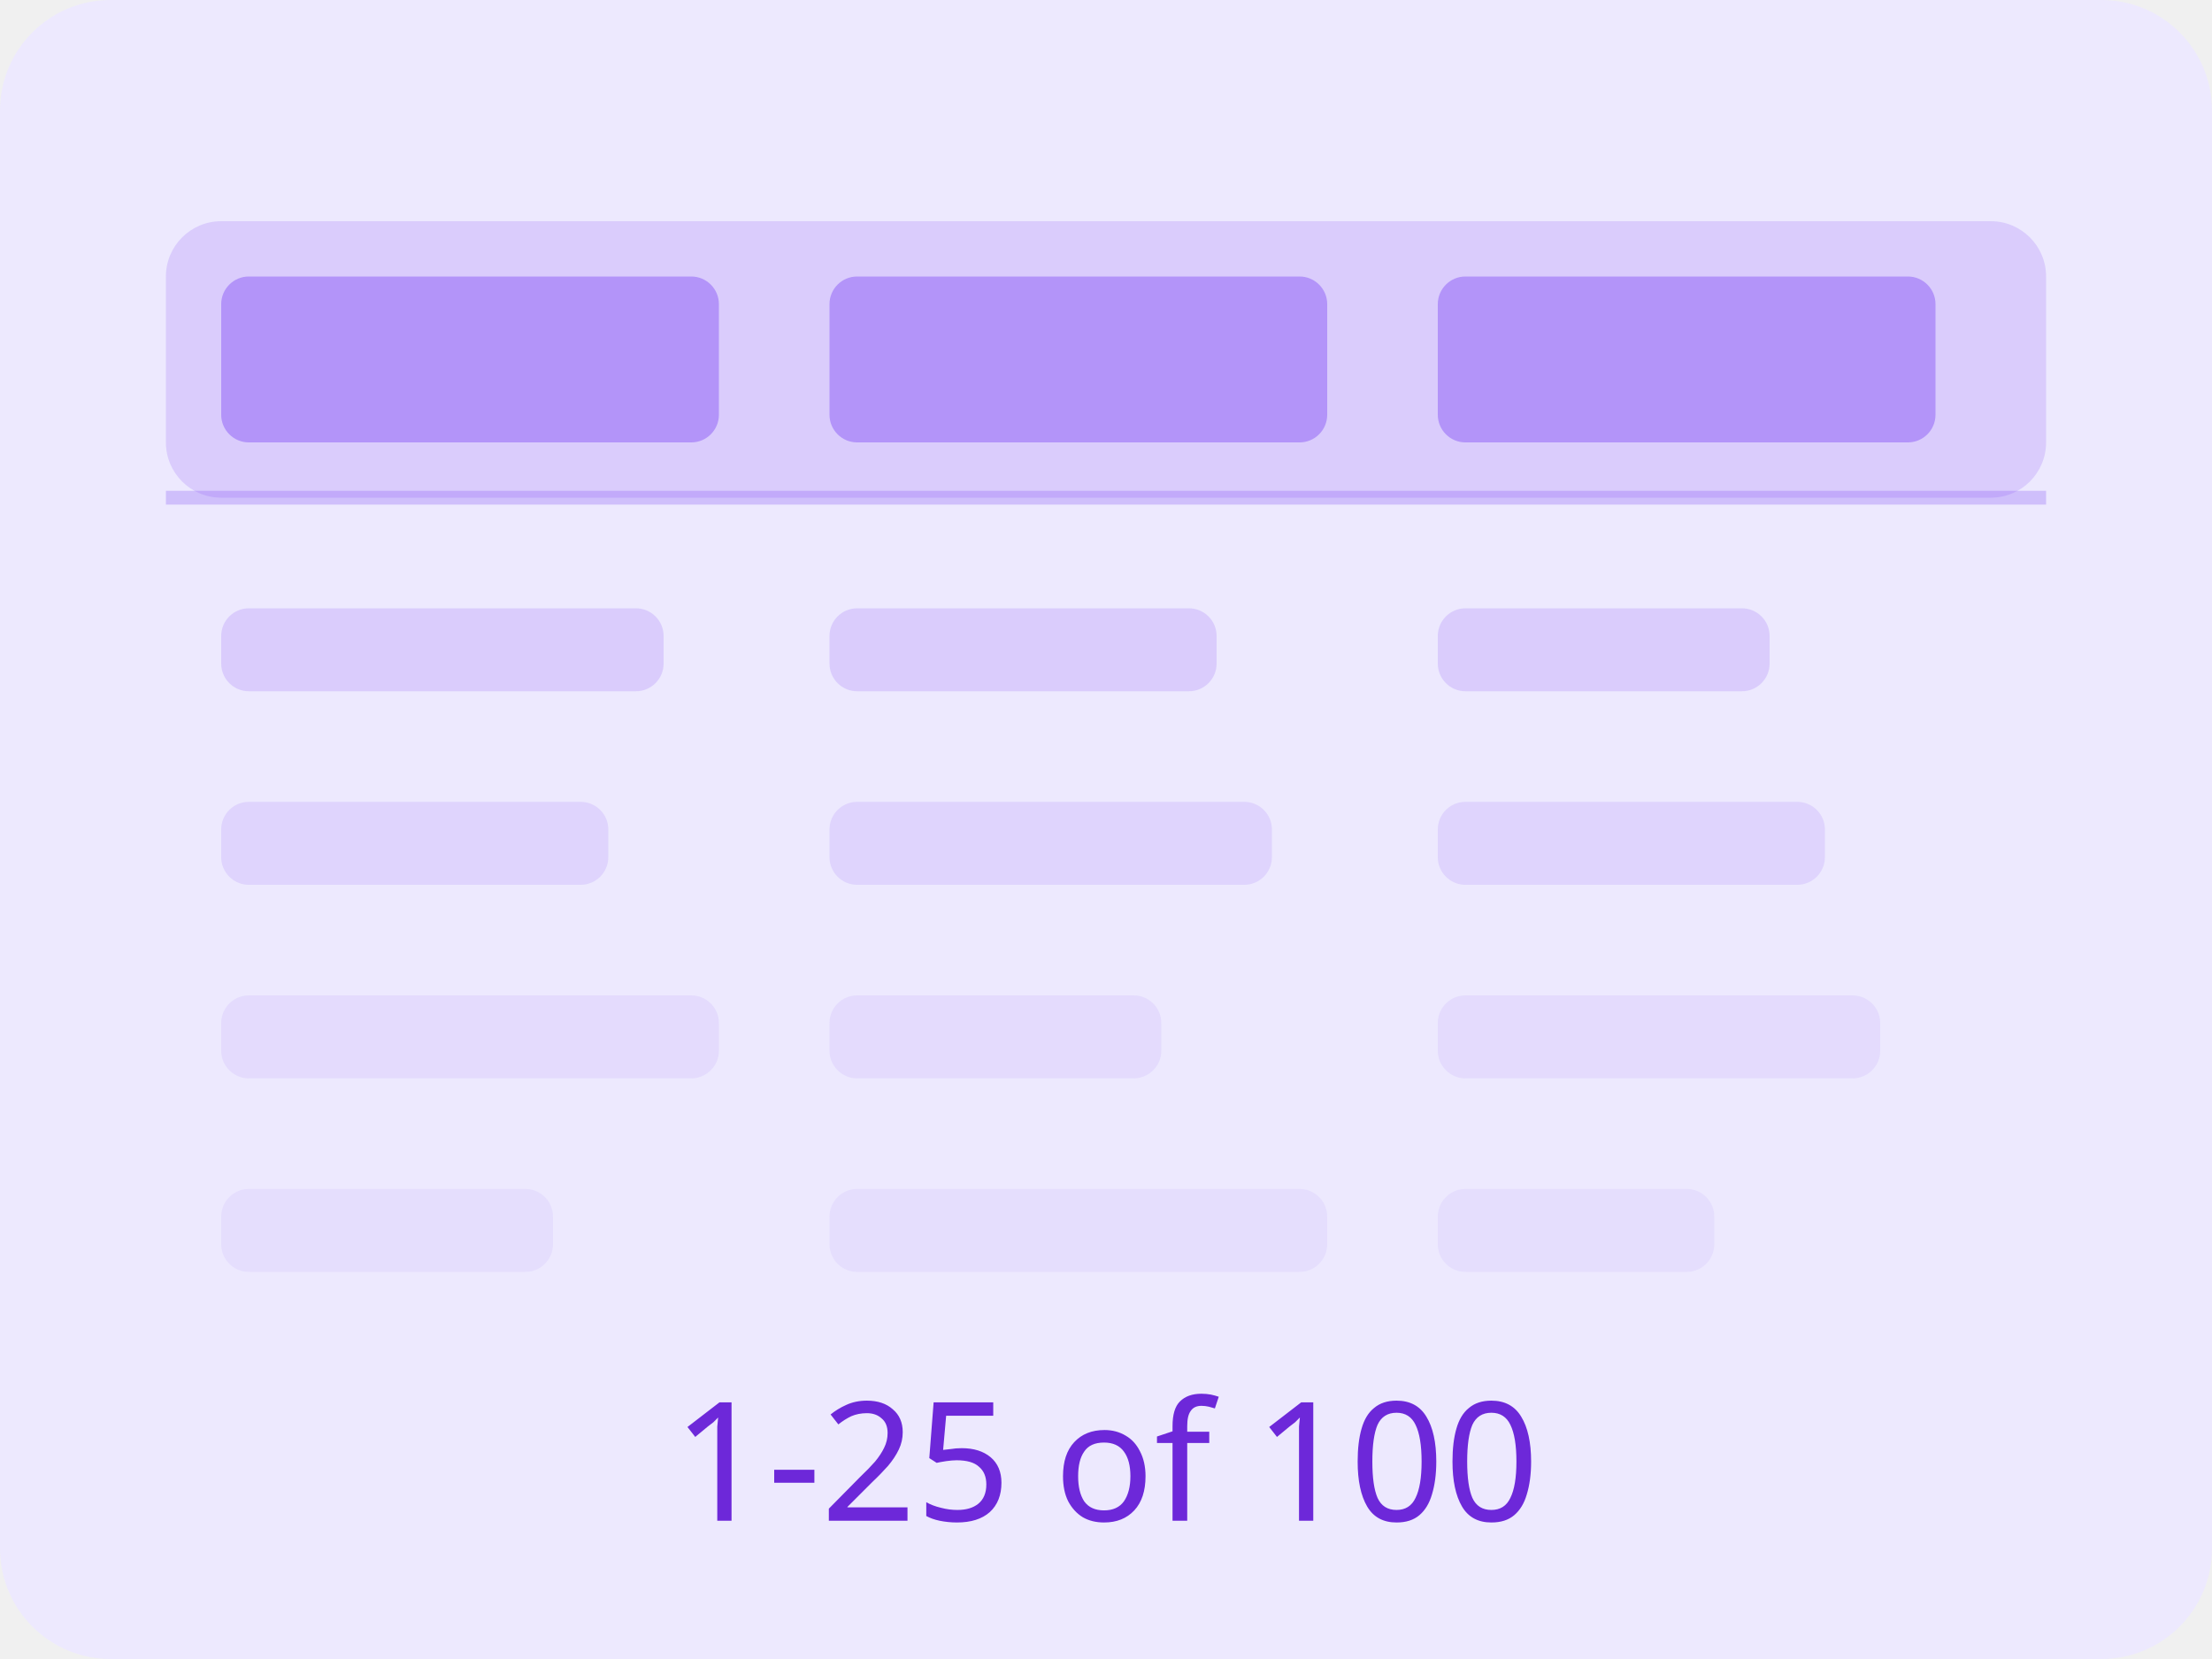
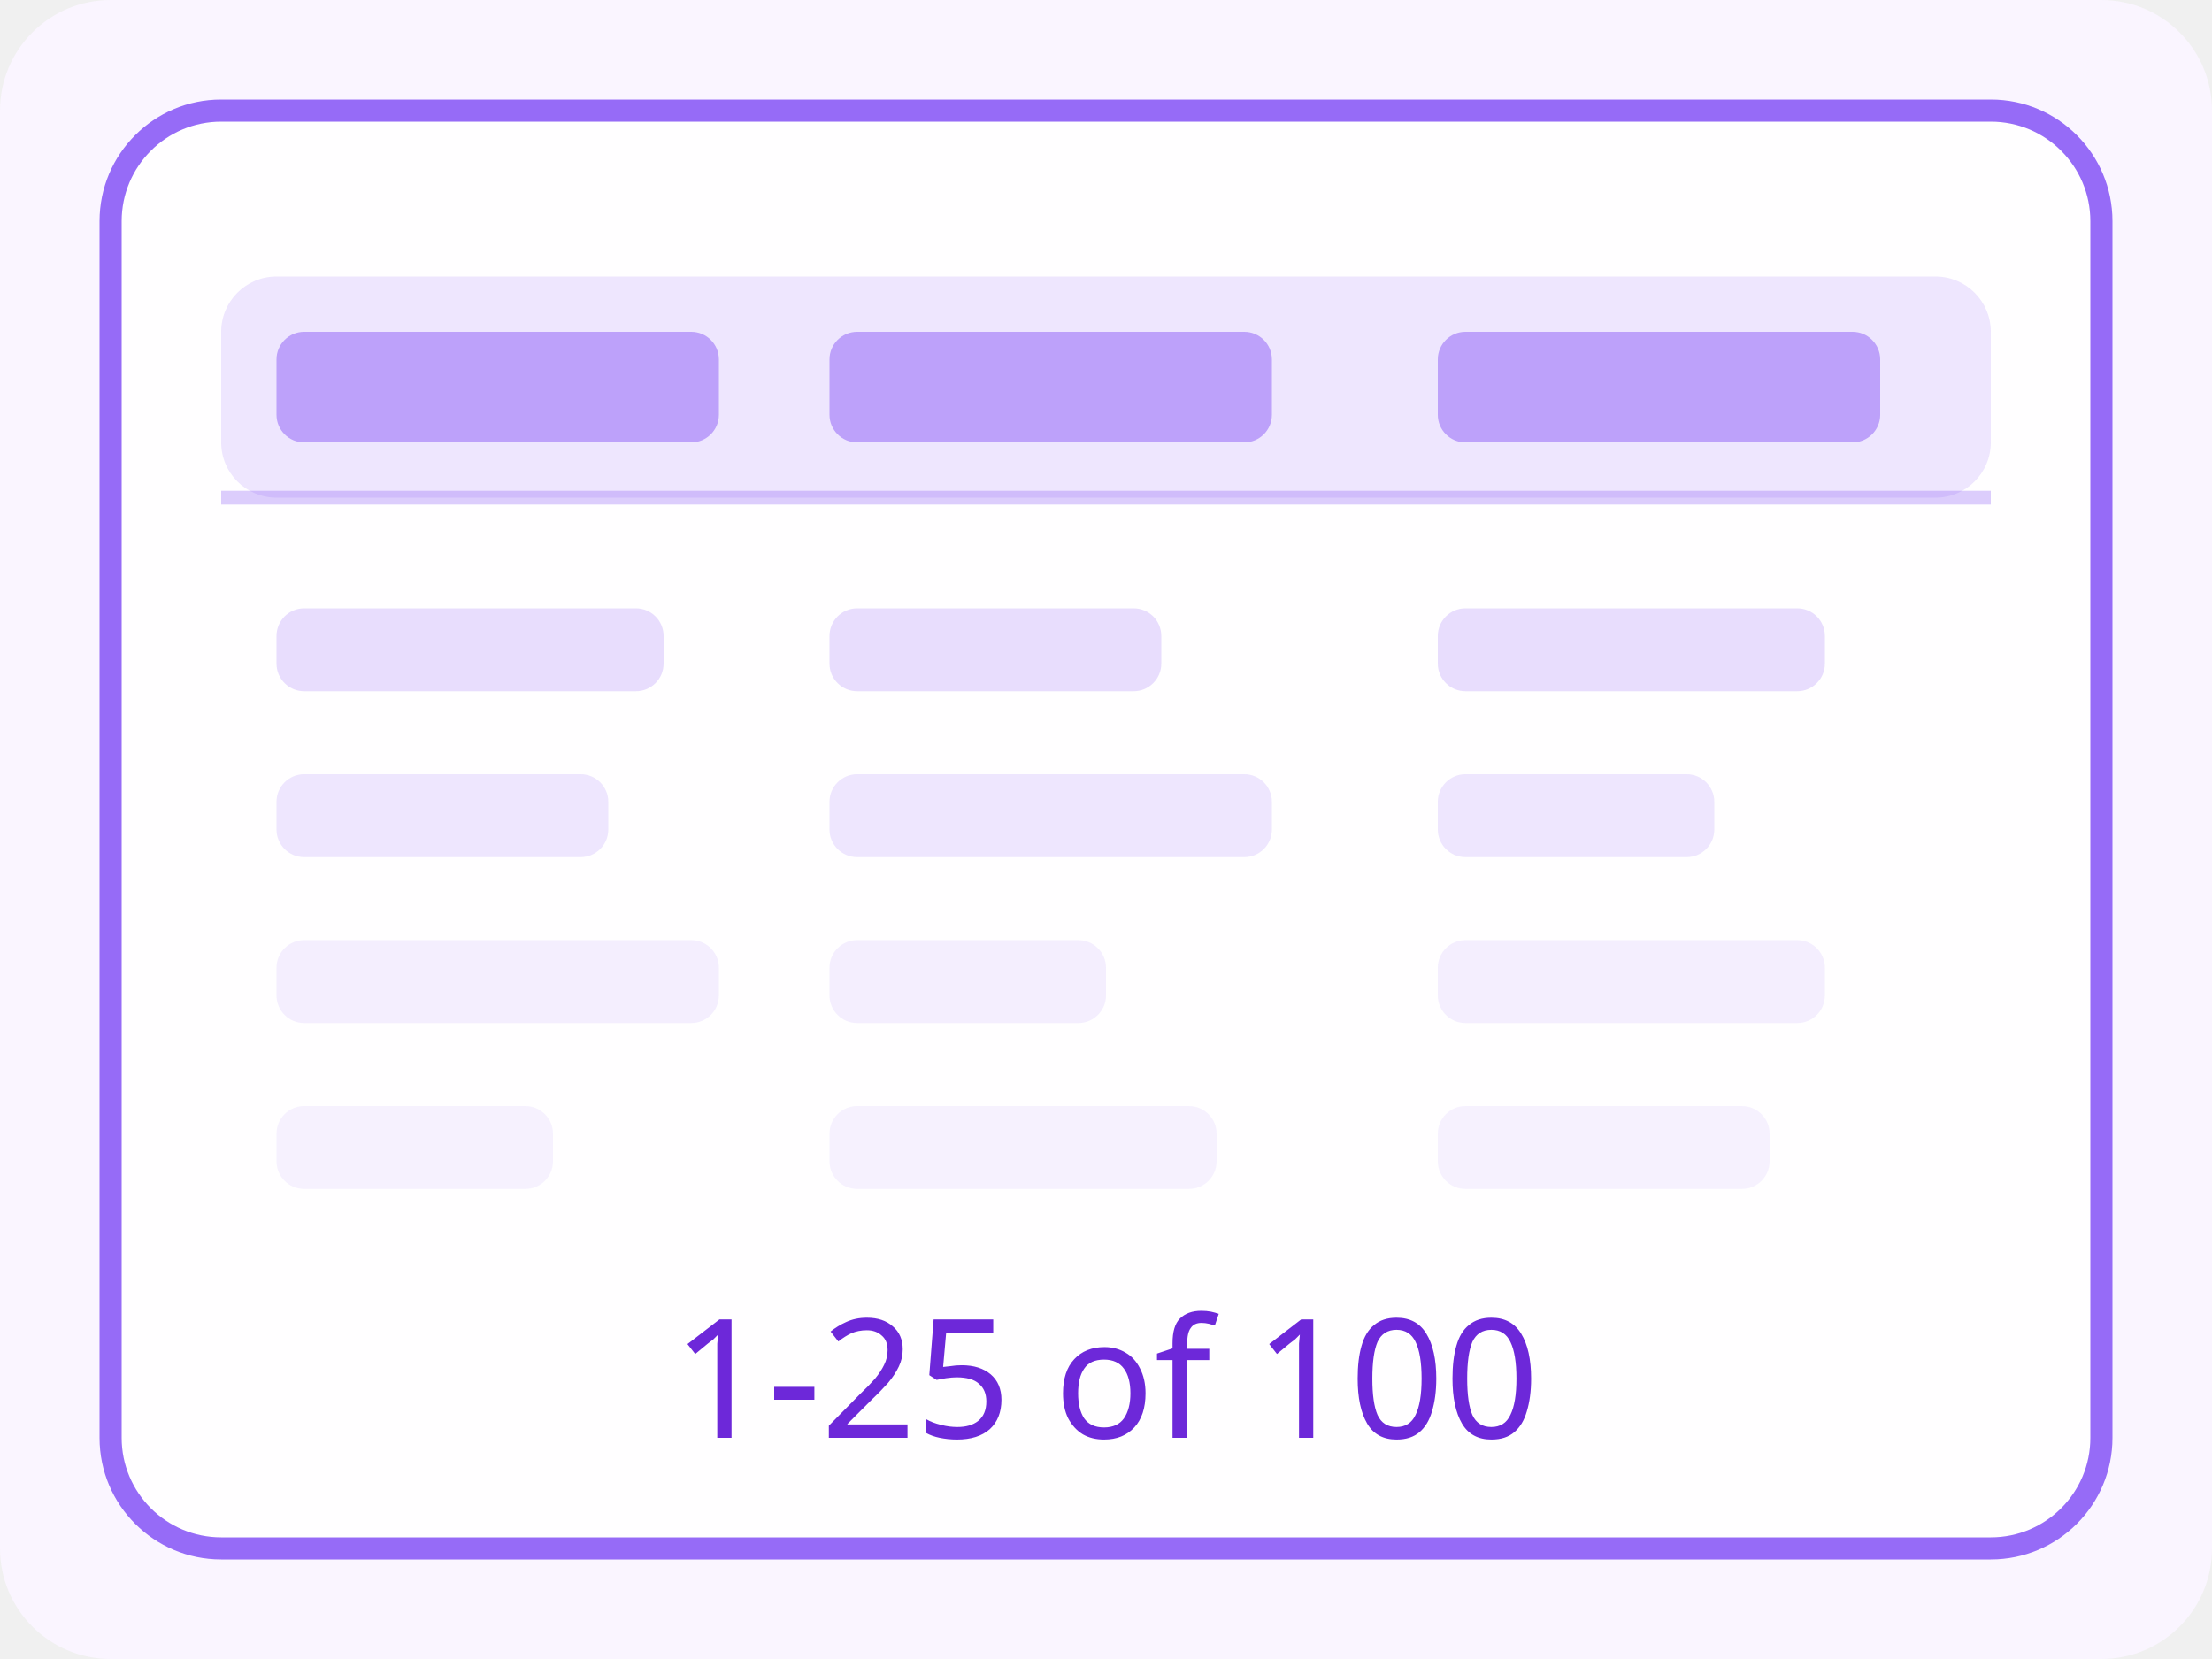
<svg xmlns="http://www.w3.org/2000/svg" width="80" height="60" viewBox="0 0 80 60">
-   <rect width="80" height="60" rx="4" fill="#ede9fe" />
-   <rect x="6" y="8" width="68" height="10" rx="2" fill="#8B5CF6" opacity="0.2" />
-   <rect x="8" y="10" width="18" height="6" rx="1" fill="#8B5CF6" opacity="0.5" />
-   <rect x="30" y="10" width="18" height="6" rx="1" fill="#8B5CF6" opacity="0.5" />
-   <rect x="52" y="10" width="18" height="6" rx="1" fill="#8B5CF6" opacity="0.5" />
-   <rect x="8" y="22" width="16" height="3" rx="1" fill="#8B5CF6" opacity="0.2" />
-   <rect x="30" y="22" width="14" height="3" rx="1" fill="#8B5CF6" opacity="0.2" />
-   <rect x="52" y="22" width="12" height="3" rx="1" fill="#8B5CF6" opacity="0.2" />
-   <rect x="8" y="29" width="14" height="3" rx="1" fill="#8B5CF6" opacity="0.15" />
-   <rect x="30" y="29" width="16" height="3" rx="1" fill="#8B5CF6" opacity="0.15" />
-   <rect x="52" y="29" width="14" height="3" rx="1" fill="#8B5CF6" opacity="0.15" />
-   <rect x="8" y="36" width="18" height="3" rx="1" fill="#8B5CF6" opacity="0.1" />
-   <rect x="30" y="36" width="12" height="3" rx="1" fill="#8B5CF6" opacity="0.1" />
-   <rect x="52" y="36" width="16" height="3" rx="1" fill="#8B5CF6" opacity="0.1" />
-   <rect x="8" y="43" width="12" height="3" rx="1" fill="#8B5CF6" opacity="0.08" />
-   <rect x="30" y="43" width="18" height="3" rx="1" fill="#8B5CF6" opacity="0.08" />
-   <rect x="52" y="43" width="10" height="3" rx="1" fill="#8B5CF6" opacity="0.08" />
-   <line x1="6" y1="18" x2="74" y2="18" stroke="#8B5CF6" stroke-width="0.5" opacity="0.3" />
-   <text x="40" y="55" text-anchor="middle" font-family="sans-serif" font-size="6" fill="#6d28d9">1-25 of 100</text>
+   <rect width="80" height="60" rx="4" fill="#faf5ff" />
+   <rect x="4" y="4" width="72" height="52" rx="4" fill="white" stroke="#8B5CF6" stroke-width="0.8" opacity="0.9" />
+   <rect x="8" y="10" width="64" height="8" rx="2" fill="#8B5CF6" opacity="0.15" />
+   <rect x="10" y="12" width="16" height="4" rx="1" fill="#8B5CF6" opacity="0.5" />
+   <rect x="30" y="12" width="16" height="4" rx="1" fill="#8B5CF6" opacity="0.5" />
+   <rect x="52" y="12" width="16" height="4" rx="1" fill="#8B5CF6" opacity="0.5" />
+   <line x1="8" y1="18" x2="72" y2="18" stroke="#8B5CF6" stroke-width="0.5" opacity="0.3" />
+   <rect x="10" y="22" width="14" height="3" rx="1" fill="#8B5CF6" opacity="0.2" />
+   <rect x="30" y="22" width="12" height="3" rx="1" fill="#8B5CF6" opacity="0.2" />
+   <rect x="52" y="22" width="14" height="3" rx="1" fill="#8B5CF6" opacity="0.2" />
+   <rect x="10" y="28" width="12" height="3" rx="1" fill="#8B5CF6" opacity="0.15" />
+   <rect x="30" y="28" width="16" height="3" rx="1" fill="#8B5CF6" opacity="0.15" />
+   <rect x="52" y="28" width="10" height="3" rx="1" fill="#8B5CF6" opacity="0.15" />
+   <rect x="10" y="34" width="16" height="3" rx="1" fill="#8B5CF6" opacity="0.1" />
+   <rect x="30" y="34" width="10" height="3" rx="1" fill="#8B5CF6" opacity="0.1" />
+   <rect x="52" y="34" width="14" height="3" rx="1" fill="#8B5CF6" opacity="0.1" />
+   <rect x="10" y="40" width="10" height="3" rx="1" fill="#8B5CF6" opacity="0.08" />
+   <rect x="30" y="40" width="14" height="3" rx="1" fill="#8B5CF6" opacity="0.08" />
+   <rect x="52" y="40" width="12" height="3" rx="1" fill="#8B5CF6" opacity="0.08" />
+   <text x="40" y="52" text-anchor="middle" font-family="sans-serif" font-size="6" fill="#6d28d9">1-25 of 100</text>
</svg>
